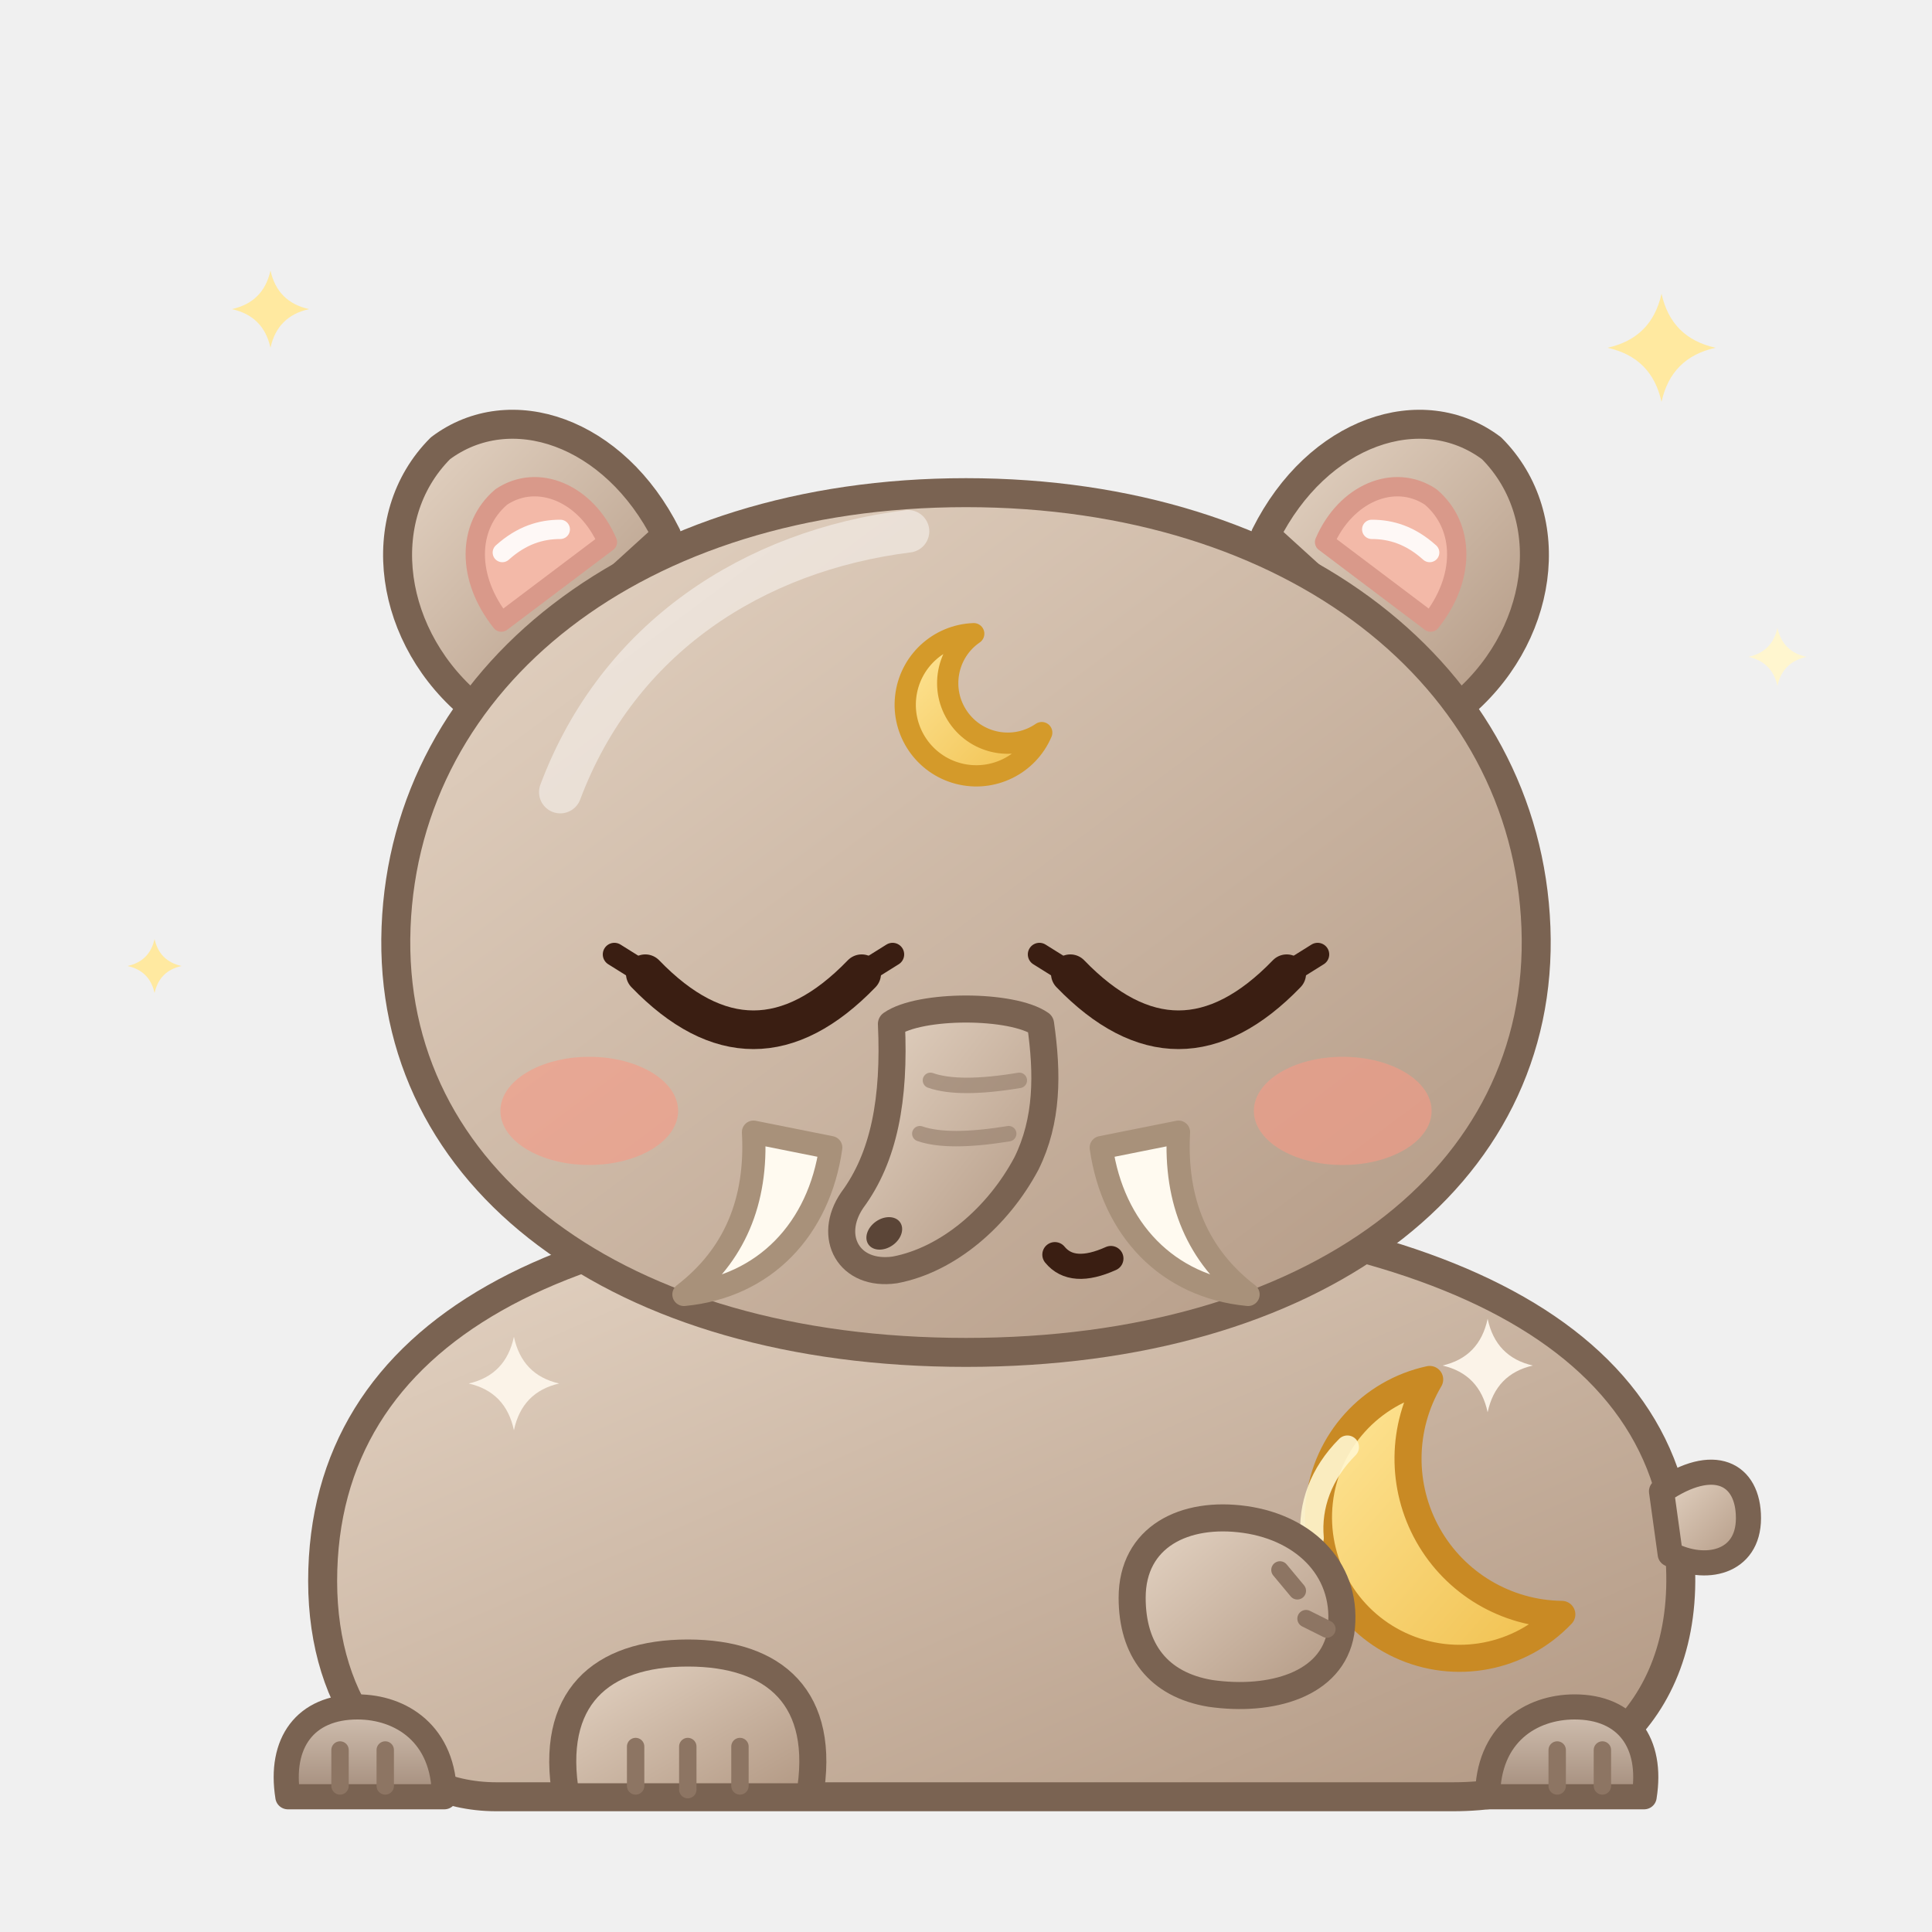
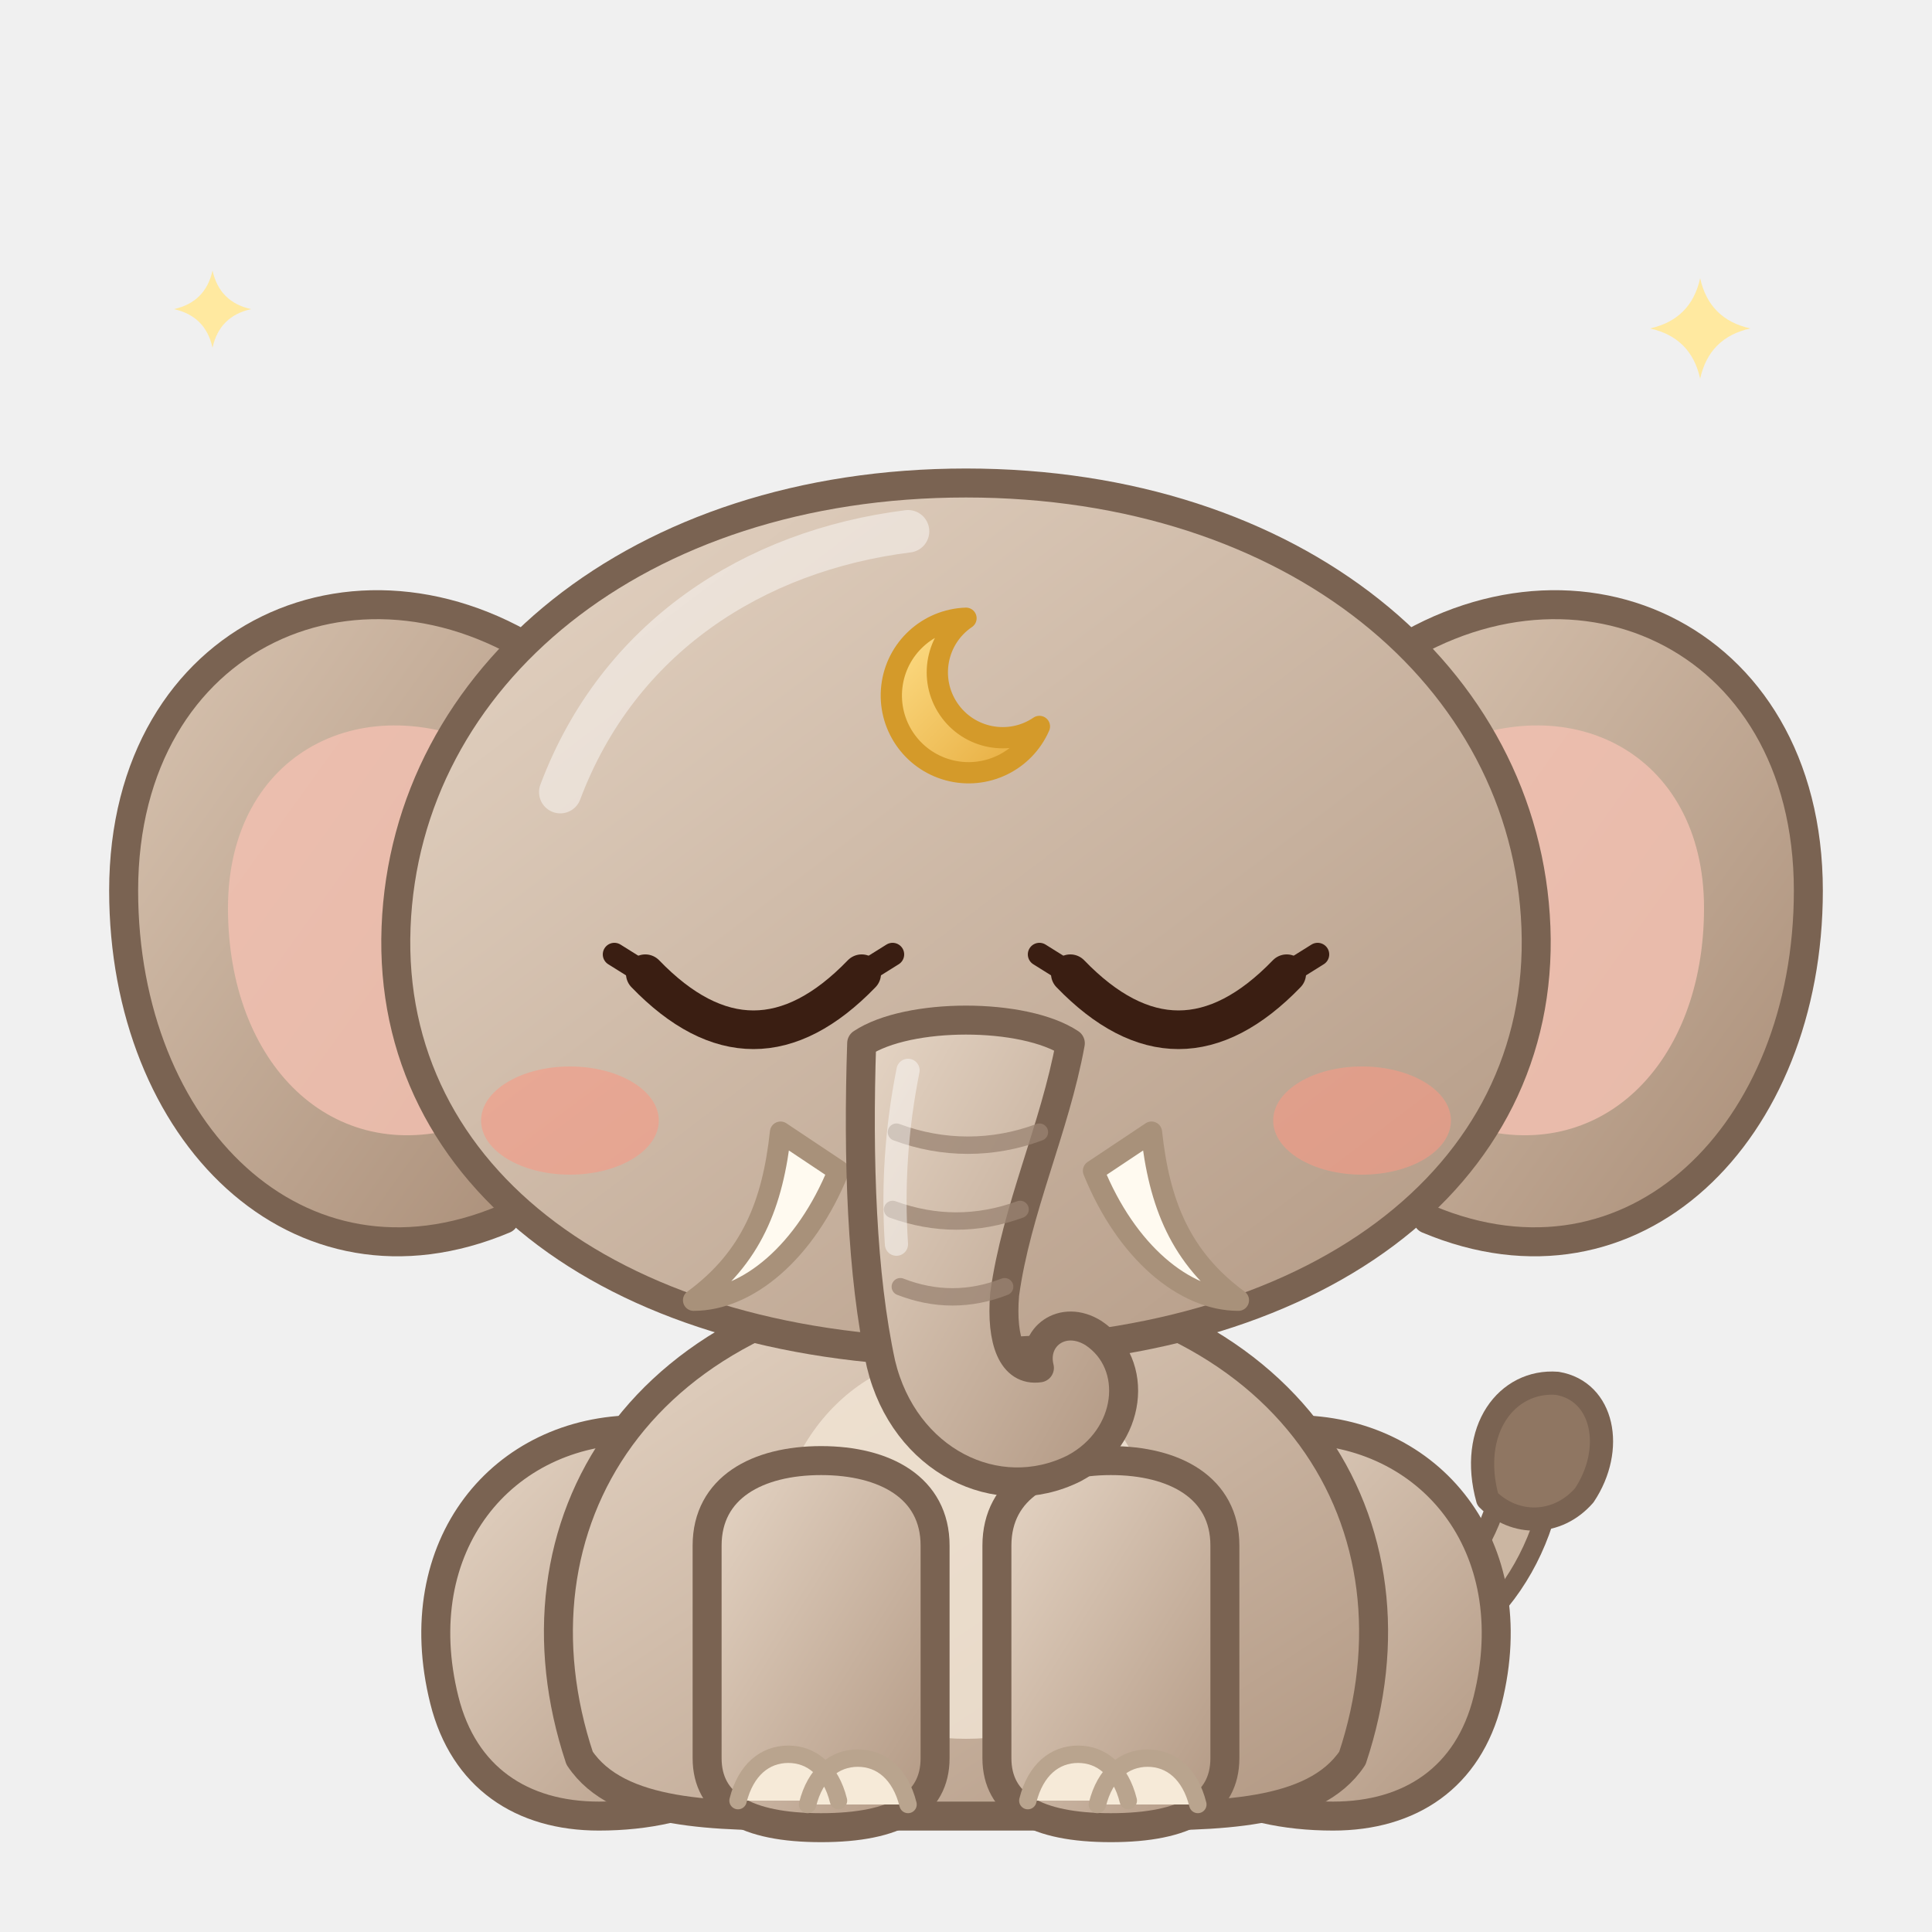
<svg xmlns="http://www.w3.org/2000/svg" viewBox="0 0 100 100" width="480" height="480">
  <defs>
    <linearGradient id="dozy-f2-body" x1="0" y1="0" x2="1" y2="1">
      <stop offset="0" stop-color="#e6d6c6" />
      <stop offset="1" stop-color="#b19782" />
    </linearGradient>
-     <linearGradient id="dozy-f2-cream" x1="0" y1="0" x2="0" y2="1">
-       <stop offset="0" stop-color="#fffaf3" />
-       <stop offset="1" stop-color="#efe3d6" />
+     <linearGradient id="dozy-f2-ear" x1="0" y1="0" x2="1" y2="1">
+       <stop offset="0" stop-color="#d9c5b2" />
+       <stop offset="1" stop-color="#a88c76" />
    </linearGradient>
    <linearGradient id="dozy-f2-moon" x1="0" y1="0" x2="1" y2="1">
-       <stop offset="0" stop-color="#ffe79a" />
-       <stop offset="1" stop-color="#f0bf4c" />
+       <stop offset="0" stop-color="#ffe08a" />
+       <stop offset="1" stop-color="#e5a93a" />
    </linearGradient>
-     <linearGradient id="dozy-f2-nose" x1="0" y1="0" x2="0" y2="1">
-       <stop offset="0" stop-color="#d3c2b3" />
-       <stop offset="1" stop-color="#a38c7b" />
-     </linearGradient>
-     <radialGradient id="dozy-f2-glow">
-       <stop offset="0" stop-color="#fff1b8" stop-opacity=".85" />
-       <stop offset="1" stop-color="#fff1b8" stop-opacity="0" />
-     </radialGradient>
  </defs>
-   <circle cx="74" cy="79" r="11" fill="url(#dozy-f2-glow)" opacity=".8" />
  <g>
-     <path d="M16.7 81.84C16.7 68.82 29.3 62.31 50 62.31C71.6 62.31 86 67.89 86.9 79.98C87.8 88.35 82.4 93 75.2 93L25.7 93C20.3 93 16.7 88.35 16.7 81.84Z" fill="url(#dozy-f2-body)" stroke="#7a6352" stroke-width="1.5" stroke-linejoin="round" stroke-linecap="round" />
-     <path d="M26.6 69.19Q27.02 71.17 28.94 71.61Q27.02 72.05 26.6 74.03Q26.18 72.05 24.26 71.61Q26.18 71.17 26.6 69.19Z" fill="#fbf3e8" opacity="1" />
-     <path d="M77 68.26Q77.42 70.24 79.34 70.68Q77.42 71.12 77 73.1Q76.58 71.12 74.66 70.68Q76.58 70.24 77 68.26Z" fill="#fbf3e8" opacity="1" />
-     <path d="M86 77.19C88.7 75.33 90.5 76.26 90.5 78.58C90.5 80.91 88.25 81.38 86.45 80.44Z" fill="url(#dozy-f2-body)" stroke="#7a6352" stroke-width="1.3" stroke-linejoin="round" stroke-linecap="round" />
-     <path d="M77 93C77 89.75 79.25 88.35 81.5 88.35C84.2 88.35 85.55 90.21 85.1 93Z" fill="url(#dozy-f2-nose)" stroke="#7a6352" stroke-width="1.3" stroke-linejoin="round" stroke-linecap="round" />
-     <path d="M14.9 93C14.45 90.21 15.8 88.35 18.5 88.35C20.75 88.35 23 89.75 23 93Z" fill="url(#dozy-f2-nose)" stroke="#7a6352" stroke-width="1.3" stroke-linejoin="round" stroke-linecap="round" />
-     <path d="M29.3 93C28.4 87.89 31.1 85.56 35.6 85.56C40.1 85.56 42.8 87.89 41.9 93Z" fill="url(#dozy-f2-body)" stroke="#7a6352" stroke-width="1.4" stroke-linejoin="round" stroke-linecap="round" />
-     <path d="M80.6 92.44L80.6 90.58M82.94 92.44L82.94 90.58M17.6 92.44L17.6 90.58M19.94 92.44L19.94 90.58M32.9 92.44L32.9 90.4M35.6 92.63L35.6 90.4M38.3 92.44L38.3 90.4" fill="none" stroke="#8d7563" stroke-width="0.9" stroke-linejoin="round" stroke-linecap="round" opacity="1" />
-     <path d="M24.6 36.7C20.1 33.1 19.2 26.8 22.8 23.2C26.4 20.5 31.8 22.3 34.5 27.7Z" fill="url(#dozy-f2-body)" stroke="#7a6352" stroke-width="1.5" stroke-linejoin="round" stroke-linecap="round" />
-     <path d="M75.4 36.7C79.9 33.1 80.8 26.8 77.2 23.2C73.6 20.5 68.2 22.3 65.5 27.7Z" fill="url(#dozy-f2-body)" stroke="#7a6352" stroke-width="1.5" stroke-linejoin="round" stroke-linecap="round" />
-     <path d="M25.95 32.2C24.15 29.95 24.15 27.25 25.95 25.72C27.84 24.46 30.36 25.54 31.44 28.06Z" fill="#f3b9a8" stroke="#d9998a" stroke-width="1" stroke-linejoin="round" stroke-linecap="round" />
-     <path d="M74.05 32.2C75.85 29.95 75.85 27.25 74.05 25.72C72.16 24.46 69.64 25.54 68.56 28.06Z" fill="#f3b9a8" stroke="#d9998a" stroke-width="1" stroke-linejoin="round" stroke-linecap="round" />
-     <path d="M26 28.6c1-.9 2-1.2 3-1.2M74 28.6c-1-.9-2-1.2-3-1.2" fill="none" stroke="#fff" stroke-width="1" stroke-linecap="round" stroke-linejoin="round" opacity="0.9" />
-     <path d="M50 25.5C67 25.5 79 35 79.5 48 80 61 68 70 50 70 32 70 20 61 20.5 48 21 35 33 25.5 50 25.5Z" fill="url(#dozy-f2-body)" stroke="#7a6352" stroke-width="1.5" stroke-linejoin="round" stroke-linecap="round" />
-     <path d="M29 41c3-8 10-12.5 18-13.5" fill="none" stroke="#fff" stroke-width="2.2" stroke-linecap="round" stroke-linejoin="round" opacity="0.45" />
-     <path d="M50.4 32.8A3.68 3.68 0 1 0 53.92 37.92A2.88 2.88 0 1 1 50.4 32.8Z" fill="url(#dozy-f2-moon)" stroke="#d49a2a" stroke-width="1.1" stroke-linejoin="round" stroke-linecap="round" />
-     <path d="M33.4 50.4Q39 56.2 44.6 50.4" fill="none" stroke="#3a1e12" stroke-width="2" stroke-linecap="round" stroke-linejoin="round" opacity="1" />
-     <path d="M33.4 50.4l-1.6-1M44.6 50.4l1.6-1" fill="none" stroke="#3a1e12" stroke-width="1.2" stroke-linecap="round" stroke-linejoin="round" opacity="1" />
-     <path d="M55.4 50.4Q61 56.2 66.6 50.4" fill="none" stroke="#3a1e12" stroke-width="2" stroke-linecap="round" stroke-linejoin="round" opacity="1" />
-     <path d="M55.4 50.4l-1.6-1M66.6 50.4l1.6-1" fill="none" stroke="#3a1e12" stroke-width="1.2" stroke-linecap="round" stroke-linejoin="round" opacity="1" />
-     <ellipse cx="30.5" cy="57.5" rx="4.6" ry="2.8" fill="#f79a86" opacity=".6" />
-     <ellipse cx="69.5" cy="57.5" rx="4.6" ry="2.8" fill="#f79a86" opacity=".6" />
-     <path d="M43 59.4C42.4 63.6 39.6 66.6 35.4 67 38 65 39.2 62.2 39 58.6Z" fill="#fffaf0" stroke="#a8917a" stroke-width="1.2" stroke-linejoin="round" />
-     <path d="M57 59.4C57.6 63.6 60.4 66.6 64.6 67 62 65 60.8 62.2 61 58.6Z" fill="#fffaf0" stroke="#a8917a" stroke-width="1.2" stroke-linejoin="round" />
-     <path d="M46.14 53C46.32 56.87 45.77 59.88 44.11 62.12C42.82 64.01 43.93 66.07 46.32 65.73C49.08 65.21 51.66 62.98 53.13 60.22C54.23 57.99 54.23 55.58 53.86 53C52.39 51.97 47.61 51.97 46.14 53Z" fill="url(#dozy-f2-body)" stroke="#7a6352" stroke-width="1.4" stroke-linejoin="round" stroke-linecap="round" />
-     <path d="M48.16 55.92Q49.63 56.44 52.76 55.92M47.61 58.68Q49.08 59.19 52.21 58.68" fill="none" stroke="#9a8371" stroke-width="0.8" stroke-linejoin="round" stroke-linecap="round" opacity="0.7" />
-     <ellipse cx="45.77" cy="63.84" rx="1" ry=".75" fill="#5b4537" transform="rotate(-35 45.77 63.84)" />
-     <path d="M54.6 64.94Q55.5 66.04 57.5 65.14" fill="none" stroke="#3a1e12" stroke-width="1.3" stroke-linejoin="round" stroke-linecap="round" opacity="1" />
-     <path d="M74 71.4A7.3 7.3 0 1 0 80.84 83.56A8.06 8.06 0 0 1 74 71.4Z" fill="url(#dozy-f2-moon)" stroke="#c98a24" stroke-width="1.4" stroke-linejoin="round" stroke-linecap="round" />
-     <path d="M69.74 74.9C68.38 76.26 67.77 77.94 67.92 79.61" fill="none" stroke="#fff6cf" stroke-width="1.2" stroke-linejoin="round" stroke-linecap="round" opacity="0.9" />
-     <path d="M58.6 82.7C58.6 79.55 61.3 78.2 64.45 78.65C67.6 79.1 69.85 81.35 69.4 84.5C68.95 87.2 65.8 88.1 62.65 87.65C59.95 87.2 58.6 85.4 58.6 82.7Z" fill="url(#dozy-f2-body)" stroke="#7a6352" stroke-width="1.4" stroke-linejoin="round" stroke-linecap="round" />
-     <path d="M66.25 81.26L67.15 82.34M67.6 83.78L68.68 84.32" fill="none" stroke="#8d7563" stroke-width="0.9" stroke-linejoin="round" stroke-linecap="round" opacity="1" />
+     <path d="M68 86C74 86 78 82 79 77" fill="none" stroke="#7a6352" stroke-width="3.6" stroke-linecap="round" />
+     <path d="M68 86C74 86 78 82 79 77" fill="none" stroke="#cbb6a2" stroke-width="1.6" stroke-linecap="round" />
+     <path d="M77 77.6C76 74 78 71.4 80.6 71.6 83 72 83.6 75 82 77.4 80.6 79 78.4 79 77 77.6Z" fill="#8f7662" stroke="#7a6352" stroke-width="1.2" stroke-linejoin="round" stroke-linecap="round" />
+     <path d="M23 88C21 80 26 74 33 74 40 74 43 81 41 88 40 92 36 94 31 94 27 94 24 92 23 88Z" fill="url(#dozy-f2-body)" stroke="#7a6352" stroke-width="1.5" stroke-linejoin="round" stroke-linecap="round" />
+     <path d="M77 88C79 80 74 74 67 74 60 74 57 81 59 88 60 92 64 94 69 94 73 94 76 92 77 88Z" fill="url(#dozy-f2-body)" stroke="#7a6352" stroke-width="1.5" stroke-linejoin="round" stroke-linecap="round" />
+     <path d="M30 91C26 79 33 67 50 66 67 67 74 79 70 91 68 94 63 94 58 94H42C37 94 32 94 30 91Z" fill="url(#dozy-f2-body)" stroke="#7a6352" stroke-width="1.5" stroke-linejoin="round" stroke-linecap="round" />
+     <path d="M50 70C56 70 60 75 60 81 60 86.6 55.6 90 50 90S40 86.6 40 81C40 75 44 70 50 70Z" fill="#f3e6d6" opacity=".8" />
+     <path d="M36.6 80C36.6 77 39.2 75.6 42.5 75.6S48.4 77 48.4 80V91C48.4 93.4 46.4 94.6 42.5 94.6S36.6 93.4 36.6 91Z" fill="url(#dozy-f2-body)" stroke="#7a6352" stroke-width="1.5" stroke-linejoin="round" stroke-linecap="round" />
+     <path d="M38.2 93.2c.4-1.6 1.4-2.4 2.6-2.4s2.2.8 2.6 2.4M41.8 93.4c.4-1.6 1.4-2.4 2.6-2.4s2.2.8 2.6 2.4" fill="#f6ead8" stroke="#b9a48e" stroke-width=".9" stroke-linejoin="round" stroke-linecap="round" />
+     <path d="M51.6 80C51.6 77 54.2 75.6 57.5 75.6S63.4 77 63.4 80V91C63.4 93.4 61.4 94.6 57.5 94.6S51.6 93.4 51.6 91Z" fill="url(#dozy-f2-body)" stroke="#7a6352" stroke-width="1.5" stroke-linejoin="round" stroke-linecap="round" />
+     <path d="M53.2 93.2c.4-1.6 1.4-2.4 2.6-2.4s2.2.8 2.6 2.4M56.8 93.4c.4-1.6 1.4-2.4 2.6-2.4s2.2.8 2.6 2.4" fill="#f6ead8" stroke="#b9a48e" stroke-width=".9" stroke-linejoin="round" stroke-linecap="round" />
+     <path d="M28.8 34.5 C18.9 27.3 6.4 32.7 6.4 46.1 C6.4 58.6 15.4 67.6 26.1 63.1 C30.6 56.0 31.5 44.3 28.8 34.5Z" fill="url(#dozy-f2-ear)" stroke="#7a6352" stroke-width="1.5" stroke-linejoin="round" stroke-linecap="round" />
+     <path d="M25.7 38.9 C18.9 35.4 11.8 38.9 11.8 47.0 C11.8 55.1 17.2 60.4 24.0 58.3 C26.6 52.4 27.4 45.2 25.7 38.9Z" fill="#f1c0b0" opacity=".85" />
+     <path d="M71.2 34.5 C81.1 27.3 93.6 32.7 93.6 46.1 C93.6 58.6 84.6 67.6 73.9 63.1 C69.4 56.0 68.5 44.3 71.2 34.5Z" fill="url(#dozy-f2-ear)" stroke="#7a6352" stroke-width="1.5" stroke-linejoin="round" stroke-linecap="round" />
+     <path d="M74.3 38.9 C81.1 35.4 88.2 38.9 88.2 47.0 C88.2 55.1 82.8 60.4 76 58.3 C73.4 52.4 72.6 45.2 74.3 38.9Z" fill="#f1c0b0" opacity=".85" />
+     <path d="M50 25C67 25 79 35 79.5 48 80 61 68 70 50 70 32 70 20 61 20.5 48 21 35 33 25 50 25Z" fill="url(#dozy-f2-body)" stroke="#7a6352" stroke-width="1.5" stroke-linejoin="round" stroke-linecap="round" />
+     <path d="M29 41c3-8 10-12.5 18-13.5" fill="none" stroke="#fff" stroke-width="2.2" stroke-linecap="round" opacity=".45" />
+     <path d="M50 32.0A4.0 4.0 0 1 0 53.8 37.6 3.1 3.1 0 1 1 50 32.0Z" fill="url(#dozy-f2-moon)" stroke="#d49a2a" stroke-width="1.1" stroke-linejoin="round" stroke-linecap="round" />
+     <path d="M33.4 50.4Q39 56.2 44.6 50.4" fill="none" stroke="#3a1e12" stroke-width="2" stroke-linecap="round" />
+     <path d="M33.4 50.4l-1.6-1M44.6 50.4l1.6-1" fill="none" stroke="#3a1e12" stroke-width="1.2" stroke-linecap="round" />
+     <path d="M55.4 50.4Q61 56.2 66.6 50.4" fill="none" stroke="#3a1e12" stroke-width="2" stroke-linecap="round" />
+     <path d="M55.4 50.4l-1.6-1M66.6 50.4l1.6-1" fill="none" stroke="#3a1e12" stroke-width="1.2" stroke-linecap="round" />
+     <ellipse cx="29.5" cy="58" rx="4.6" ry="2.8" fill="#f79a86" opacity=".6" />
+     <ellipse cx="70.5" cy="58" rx="4.6" ry="2.8" fill="#f79a86" opacity=".6" />
+     <path d="M43.4 60.6C41.7 64.8 38.7 67.3 35.9 67.3 38.9 65.1 40.0 62.3 40.4 58.6Z" fill="#fffaf0" stroke="#a8917a" stroke-width="1.1" stroke-linejoin="round" stroke-linecap="round" />
+     <path d="M56.6 60.6C58.3 64.8 61.3 67.3 64.1 67.3 61.1 65.1 60.0 62.3 59.6 58.6Z" fill="#fffaf0" stroke="#a8917a" stroke-width="1.1" stroke-linejoin="round" stroke-linecap="round" />
+     <path d="M44.6 54C44.4 60 44.6 66 45.6 70.6 46.8 75.6 51.6 78 55.6 76 58.6 74.4 59 70.6 56.6 69 55 68 53.4 69.2 53.8 70.8 52.4 71 51.8 69.4 52 67 52.6 62.6 54.6 58.4 55.4 54 53 52.4 47 52.4 44.6 54Z" fill="url(#dozy-f2-body)" stroke="#7a6352" stroke-width="1.5" stroke-linejoin="round" stroke-linecap="round" />
+     <path d="M46.4 58.6c2.4.9 5 .9 7.4 0M46.2 62.6c2.2.8 4.4.8 6.6 0M46.6 66.6c1.8.7 3.6.7 5.4 0" fill="none" stroke="#9a8371" stroke-width=".9" stroke-linecap="round" opacity=".75" />
+     <path d="M47 55.4c-.6 3-.8 6-.6 9" fill="none" stroke="#fff" stroke-width="1.2" stroke-linecap="round" opacity=".45" />
  </g>
-   <path d="M86 15.2Q86.504 17.496 88.8 18Q86.504 18.504 86 20.8Q85.496 18.504 83.2 18Q85.496 17.496 86 15.2Z" fill="#ffe9a0" opacity="1" />
-   <path d="M14 14Q14.36 15.64 16 16Q14.36 16.36 14 18Q13.64 16.36 12 16Q13.64 15.64 14 14Z" fill="#ffe9a0" opacity="1" />
-   <path d="M92 32.5Q92.27 33.73 93.5 34Q92.27 34.27 92 35.5Q91.73 34.27 90.5 34Q91.73 33.73 92 32.5Z" fill="#fff6cf" opacity="1" />
-   <path d="M8 48.6Q8.252 49.748 9.4 50Q8.252 50.252 8 51.4Q7.748 50.252 6.6 50Q7.748 49.748 8 48.6Z" fill="#ffe9a0" opacity="1" />
+   <path d="M88 14.4Q88.47 16.53 90.6 17Q88.47 17.47 88 19.6Q87.53 17.47 85.4 17Q87.53 16.53 88 14.4Z" fill="#ffe9a0" />
+   <path d="M11 14Q11.36 15.64 13 16Q11.36 16.36 11 18Q10.64 16.36 9 16Q10.64 15.64 11 14Z" fill="#ffe9a0" />
</svg>
